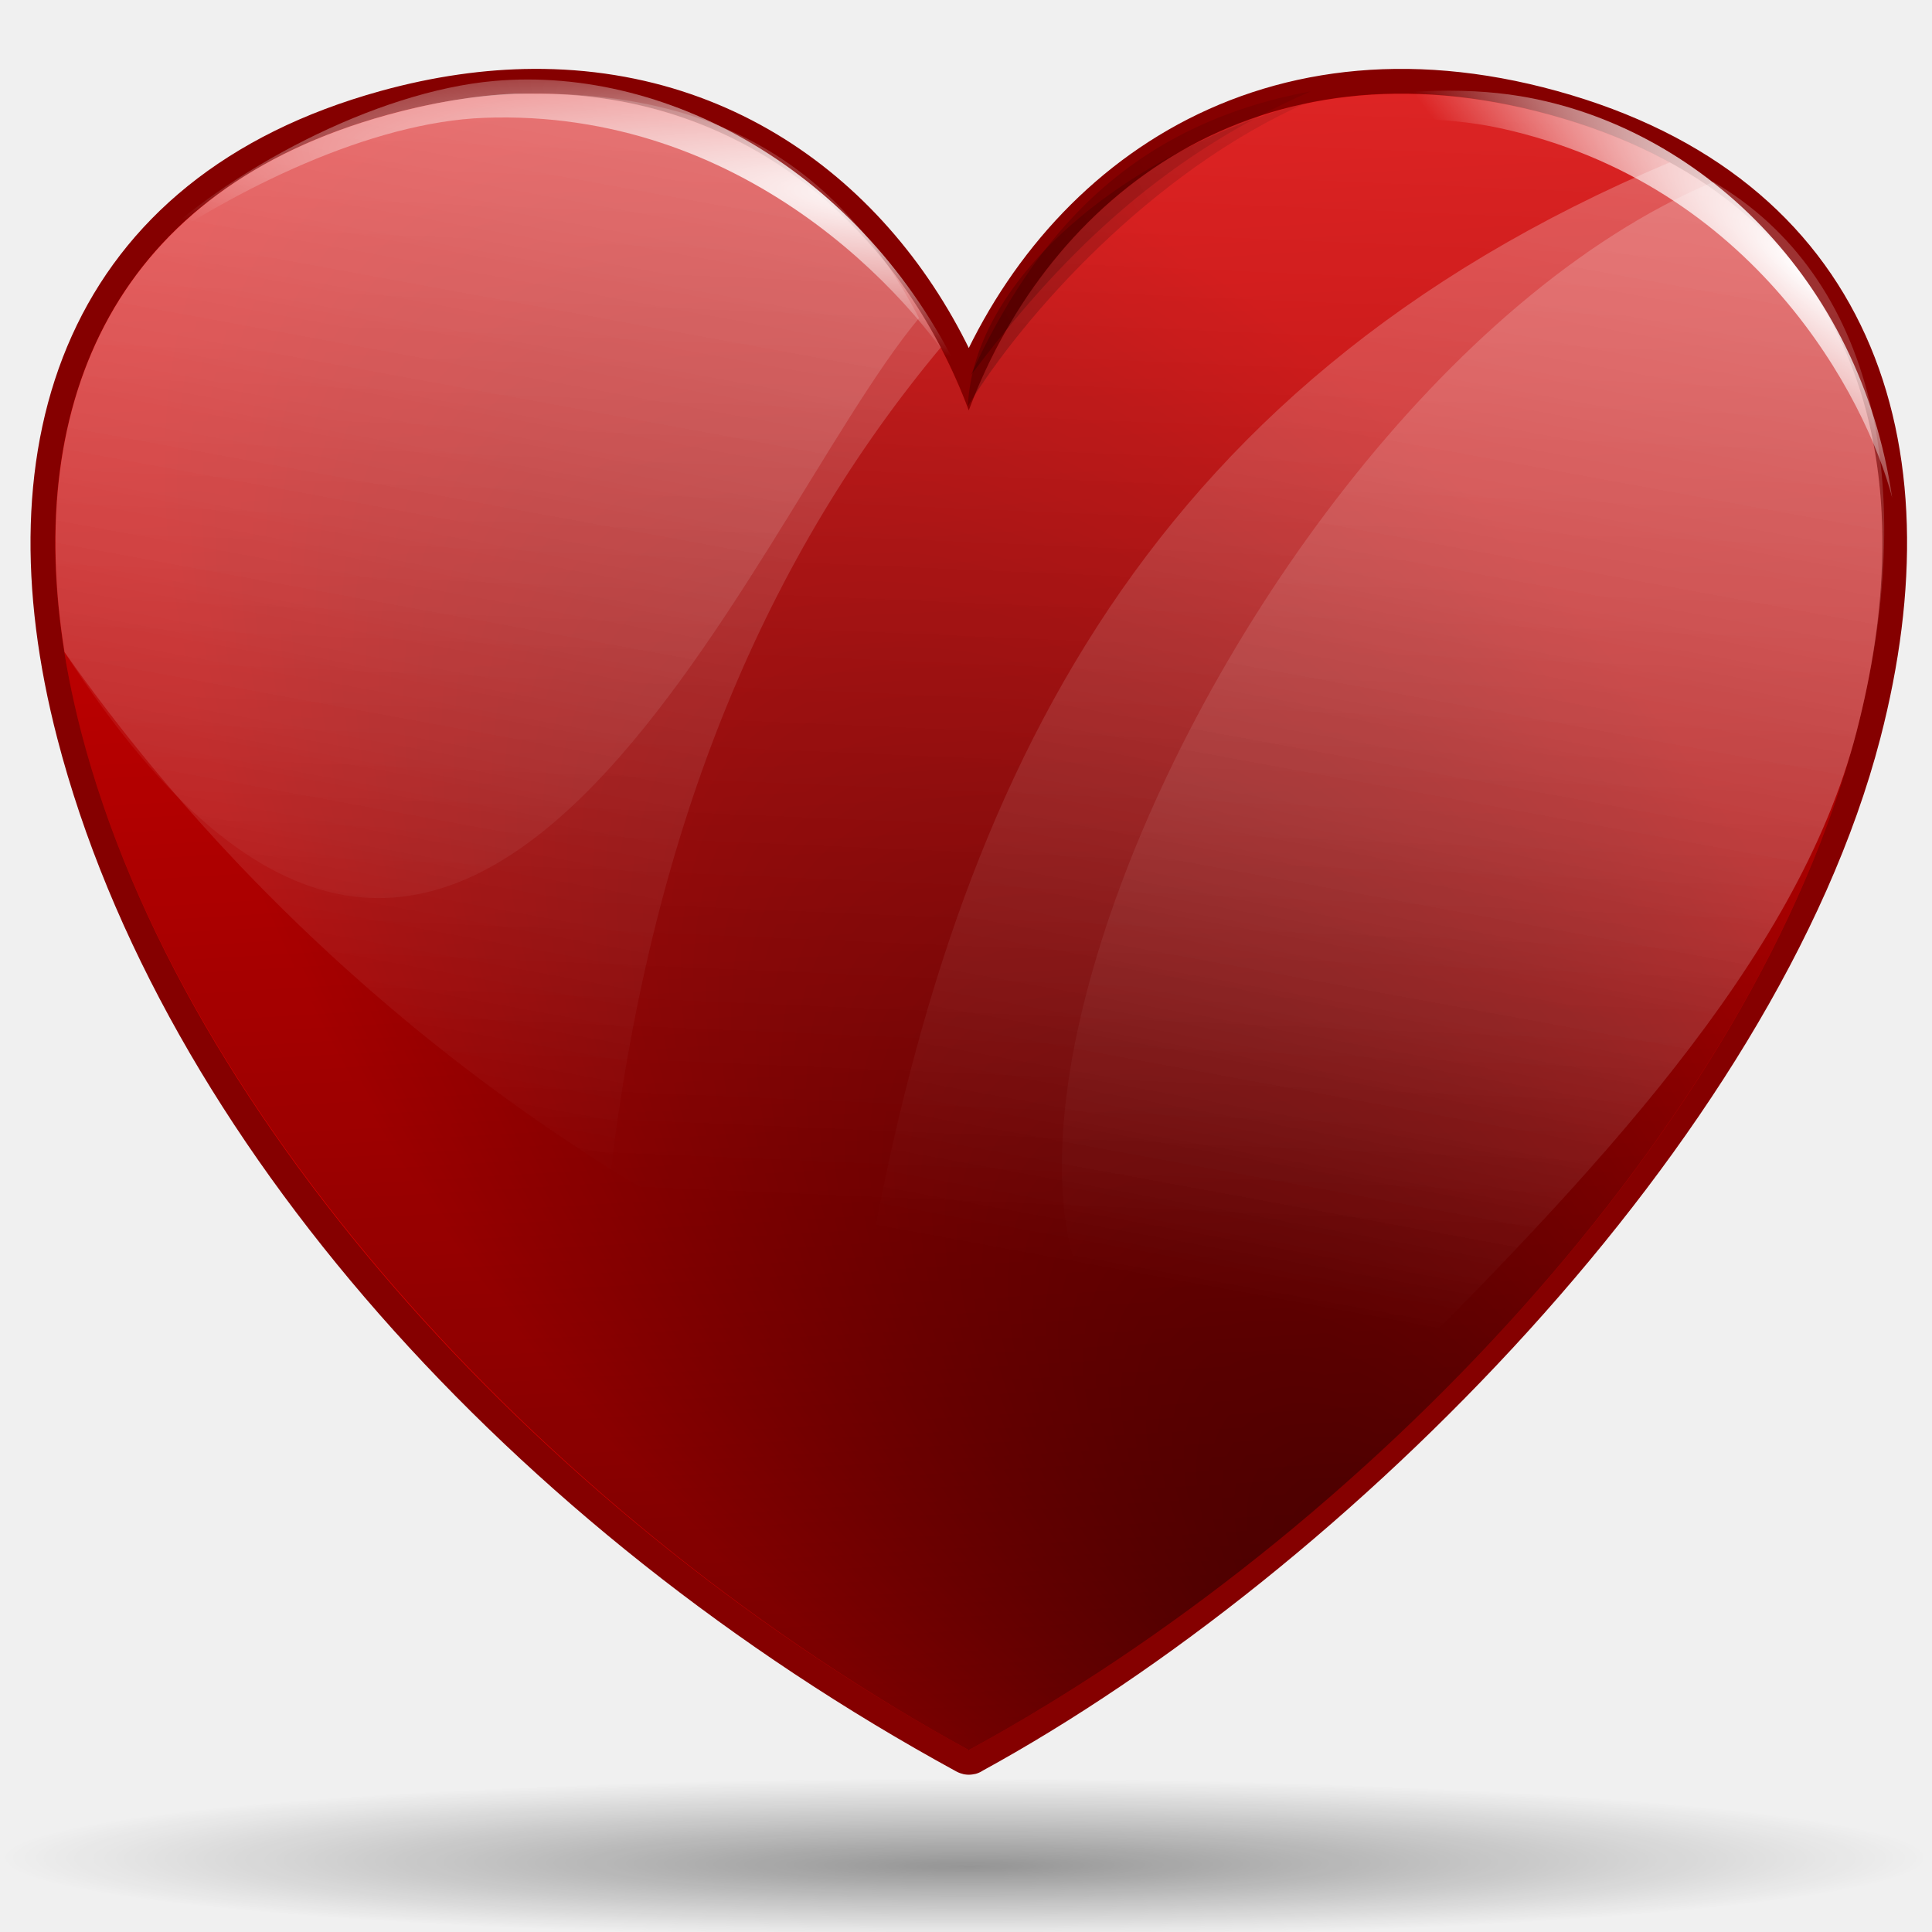
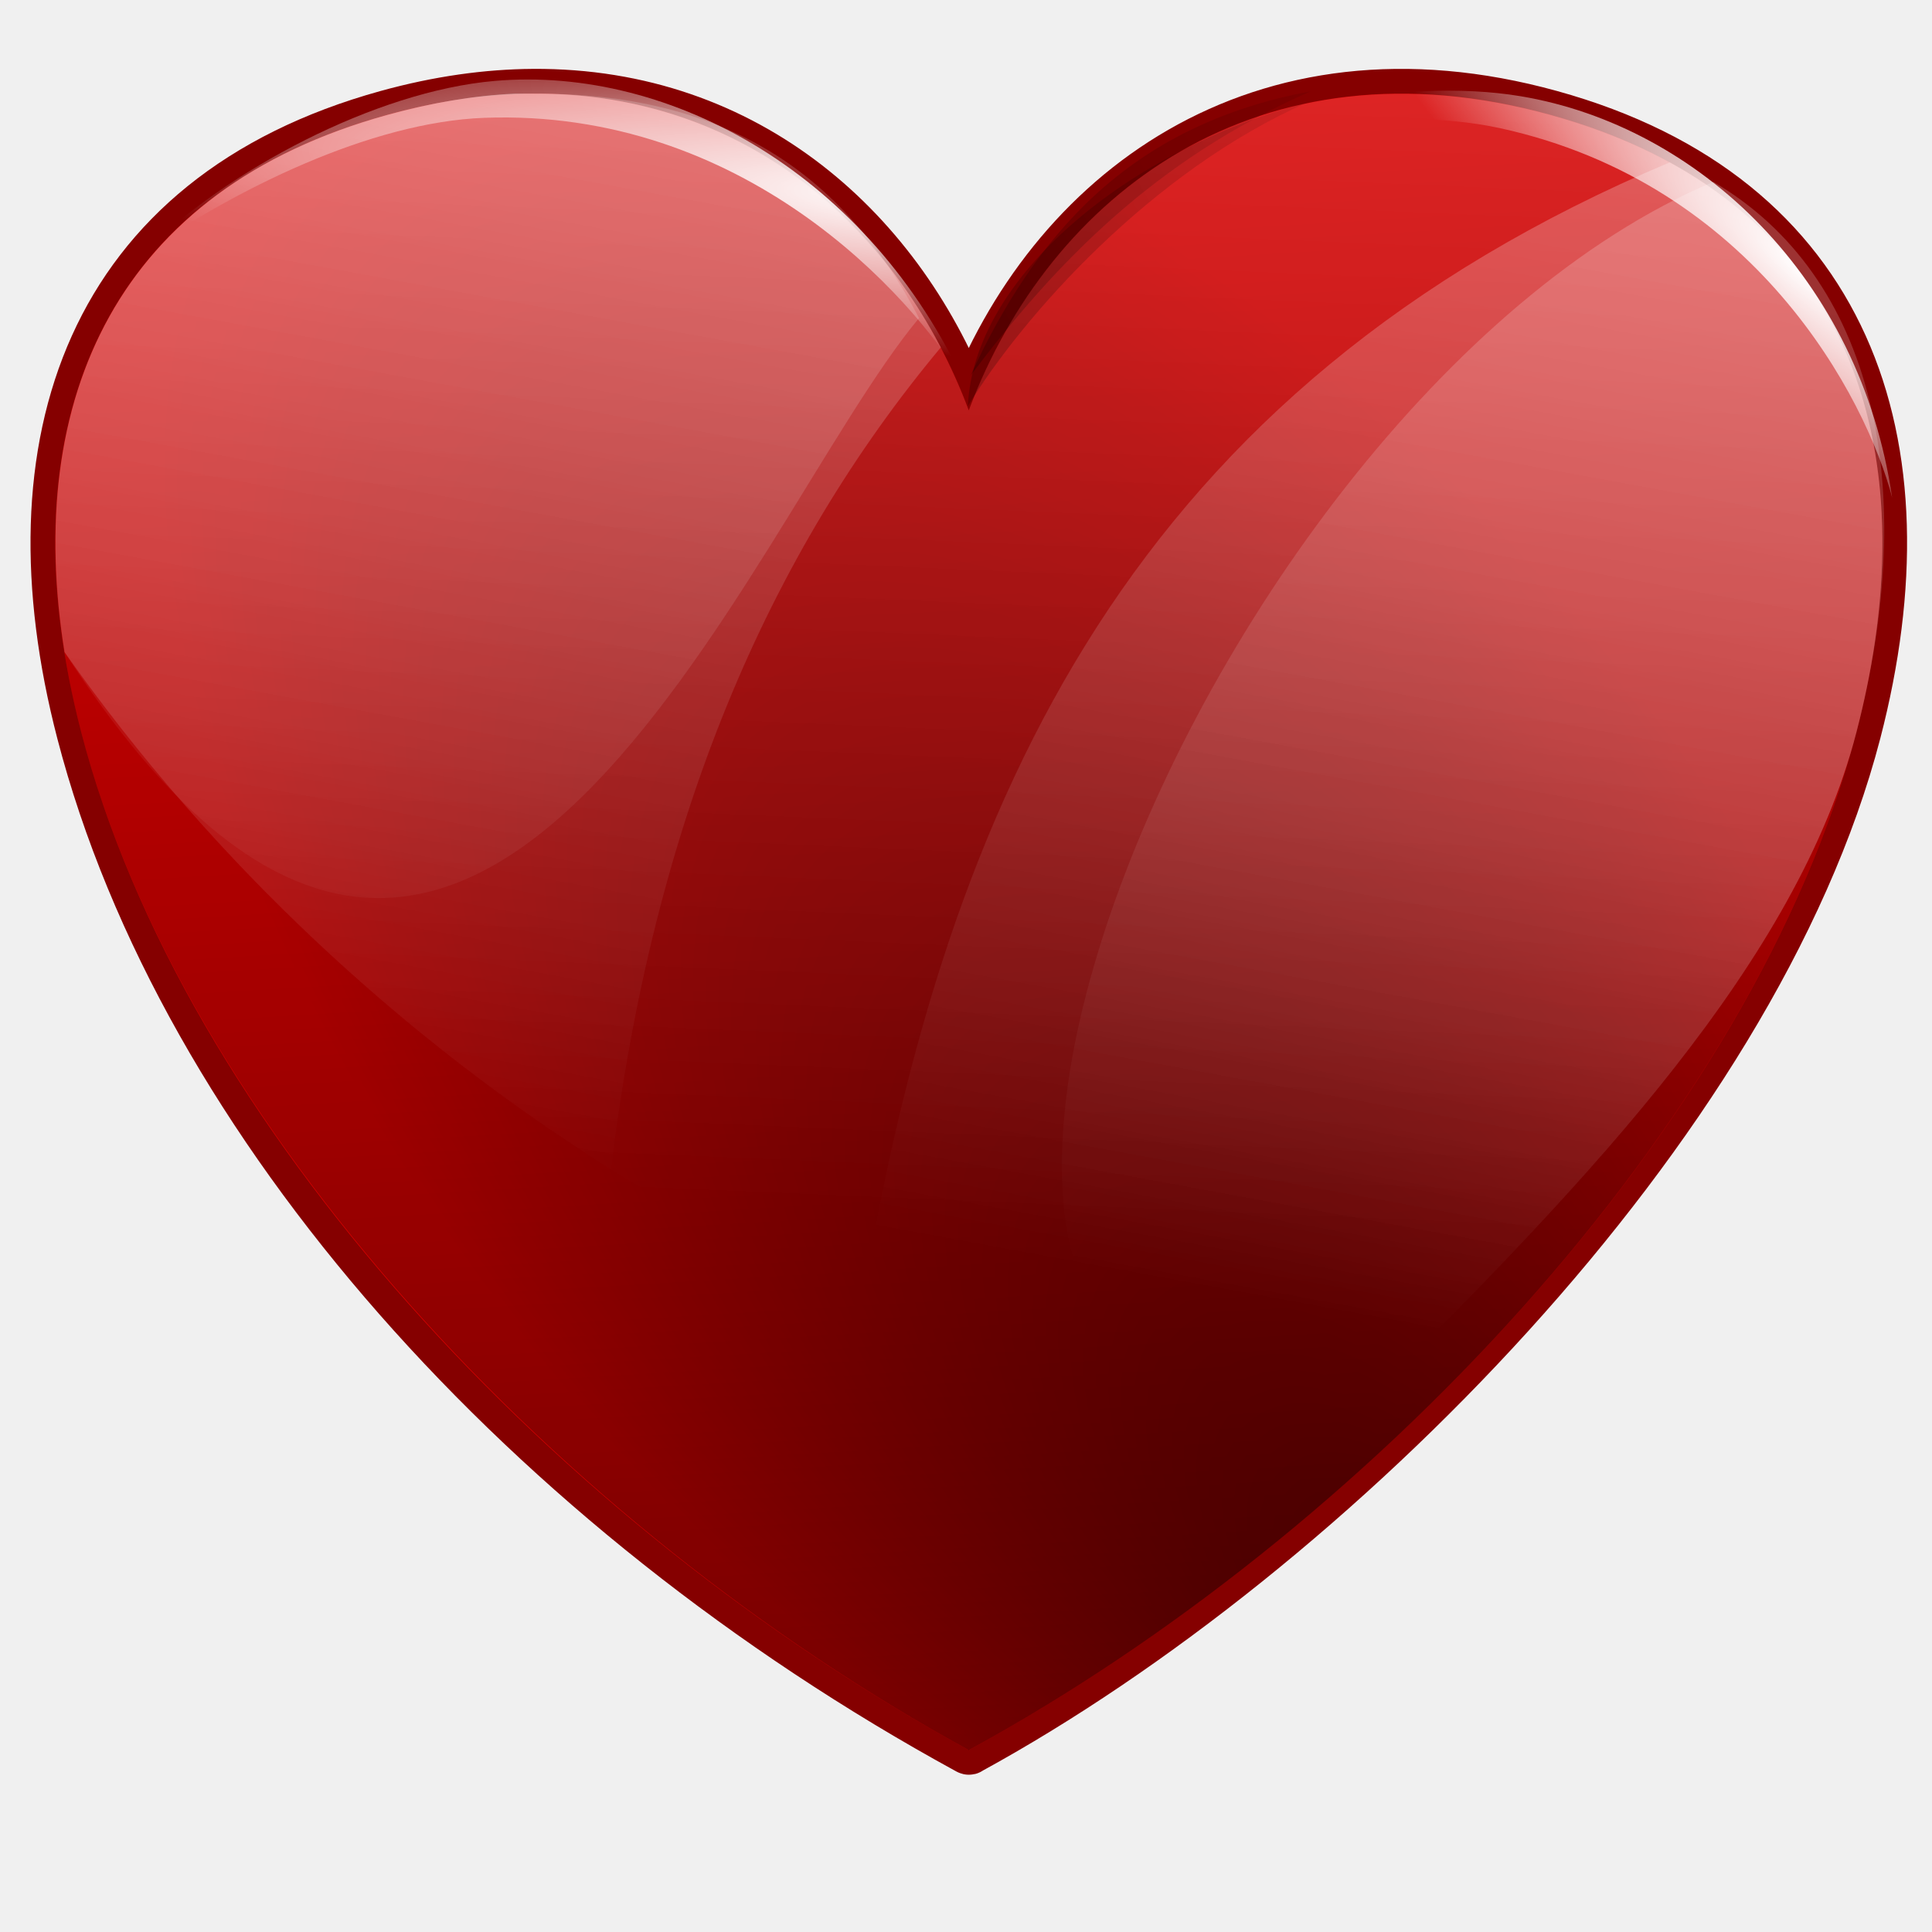
<svg xmlns="http://www.w3.org/2000/svg" xmlns:xlink="http://www.w3.org/1999/xlink" width="128" height="128" id="svg1307" version="1.0">
  <defs id="defs1309">
    <linearGradient id="linearGradient2231">
      <stop style="stop-color:#000000;stop-opacity:1;" offset="0" id="stop2233" />
      <stop style="stop-color:#000000;stop-opacity:0;" offset="1" id="stop2235" />
    </linearGradient>
    <linearGradient id="linearGradient2341">
      <stop style="stop-color:#ffffff;stop-opacity:1;" offset="0" id="stop2343" />
      <stop style="stop-color:#ffffff;stop-opacity:0;" offset="1" id="stop2345" />
    </linearGradient>
    <linearGradient id="linearGradient2346">
      <stop style="stop-color:#740000;stop-opacity:1;" offset="0" id="stop2348" />
      <stop style="stop-color:#de0000;stop-opacity:1;" offset="1" id="stop2350" />
    </linearGradient>
    <linearGradient id="linearGradient3920">
      <stop style="stop-color:#ffffff;stop-opacity:1;" offset="0" id="stop3922" />
      <stop style="stop-color:#ffffff;stop-opacity:0;" offset="1" id="stop3924" />
    </linearGradient>
    <linearGradient id="linearGradient3291">
      <stop style="stop-color:#000000;stop-opacity:1;" offset="0" id="stop3293" />
      <stop style="stop-color:#000000;stop-opacity:0;" offset="1" id="stop3295" />
    </linearGradient>
    <radialGradient xlink:href="#linearGradient3291" id="radialGradient3297" cx="63.912" cy="115.709" fx="64.281" fy="122.797" r="63.912" gradientTransform="matrix(1,0,0,0.197802,0,92.82166)" gradientUnits="userSpaceOnUse" />
    <linearGradient xlink:href="#linearGradient3920" id="linearGradient2329" gradientUnits="userSpaceOnUse" gradientTransform="matrix(1.206628,0,0,1.077152,-12.11992,-1.687958)" x1="55.403" y1="-10.928" x2="38.105" y2="73.298" />
    <linearGradient xlink:href="#linearGradient3920" id="linearGradient2331" gradientUnits="userSpaceOnUse" gradientTransform="matrix(1.206628,0,0,1.077152,-12.11992,-1.687958)" x1="55.403" y1="-10.928" x2="51.263" y2="75.703" />
    <radialGradient xlink:href="#linearGradient2346" id="radialGradient2335" gradientUnits="userSpaceOnUse" gradientTransform="matrix(0.889512,1.116406,-0.648339,0.415783,49.78673,-44.12721)" cx="73.893" cy="68.239" fx="113.793" fy="80.441" r="55.221" />
    <linearGradient xlink:href="#linearGradient3920" id="linearGradient2337" gradientUnits="userSpaceOnUse" gradientTransform="matrix(1.206628,0,0,1.077152,-12.11992,-1.687958)" x1="55.403" y1="-10.928" x2="38.105" y2="73.298" />
    <radialGradient xlink:href="#linearGradient2341" id="radialGradient2347" cx="59.547" cy="28.175" fx="59.547" fy="28.175" r="26.232" gradientTransform="matrix(-2.168694,-0.188332,3.730754e-2,-0.384145,188.3757,35.26743)" gradientUnits="userSpaceOnUse" />
    <radialGradient xlink:href="#linearGradient2341" id="radialGradient2357" gradientUnits="userSpaceOnUse" gradientTransform="matrix(-1.200784,-1.060566,0.288936,-0.294487,193.2397,94.74366)" cx="66.45" cy="21.283" fx="66.45" fy="21.283" r="26.232" />
    <linearGradient xlink:href="#linearGradient3291" id="linearGradient2379" x1="46.891" y1="117.58" x2="39.448" y2="-0.392" gradientUnits="userSpaceOnUse" gradientTransform="matrix(1.039896,0,0,0.983324,-2.59869,1.904676)" />
    <linearGradient xlink:href="#linearGradient2231" id="linearGradient2239" x1="61.963" y1="28.707" x2="104.652" y2="4.57" gradientUnits="userSpaceOnUse" />
  </defs>
  <g id="layer1">
    <path id="path2279" d="M 35.325,6.202 C 32.279,6.221 29.046,6.669 25.646,7.609 C 5.938,13.059 0.405,29.342 5.381,48.507 C 12.126,74.487 35.003,100.016 64.151,115.929 C 64.151,115.929 64.214,115.962 64.219,115.929 C 88.214,102.829 116.243,74.487 122.989,48.507 C 127.965,29.342 122.431,13.059 102.724,7.609 C 83.422,2.272 69.55,12.84 64.185,27.184 C 59.765,15.367 49.572,6.111 35.325,6.202 z " style="fill:none;fill-opacity:1;fill-rule:evenodd;stroke:#850000;stroke-width:3.277;stroke-linecap:butt;stroke-linejoin:round;stroke-miterlimit:4;stroke-dasharray:none;stroke-opacity:1" />
    <path id="path2276" d="M 50.893,3.281 L 50.893,0.487 L 50.893,3.281 z " style="fill:#ffffff;fill-opacity:0.757;fill-rule:nonzero;stroke:none;stroke-width:0.5;stroke-linecap:round;stroke-linejoin:round;stroke-miterlimit:4;stroke-dasharray:none;stroke-dashoffset:4;stroke-opacity:1" />
-     <path style="opacity:0.381;fill:url(#radialGradient3297);fill-opacity:1.0;fill-rule:nonzero;stroke:none;stroke-width:0;stroke-linecap:round;stroke-linejoin:round;stroke-miterlimit:4;stroke-dasharray:none;stroke-dashoffset:4;stroke-opacity:1" id="path3289" d="M 127.824 115.709 A 63.912 12.642 0 1 1  0,115.709 A 63.912 12.642 0 1 1  127.824 115.709 z" transform="matrix(1,0,0,0.416667,0,74.87151)" />
    <path style="fill:url(#radialGradient2335);fill-opacity:1;fill-rule:evenodd;stroke:none;stroke-width:1px;stroke-linecap:butt;stroke-linejoin:miter;stroke-opacity:1" d="M 35.325,6.202 C 32.279,6.221 29.046,6.669 25.646,7.609 C 5.938,13.059 0.405,29.342 5.381,48.507 C 12.126,74.487 36.855,101.027 64.151,115.929 L 64.151,116.024 C 64.162,116.008 64.174,115.992 64.185,115.977 C 64.196,115.992 64.208,116.008 64.219,116.024 L 64.219,115.929 C 90.474,101.595 116.243,74.487 122.989,48.507 C 127.965,29.342 122.431,13.059 102.724,7.609 C 83.422,2.272 69.55,12.84 64.185,27.184 C 59.765,15.367 49.572,6.111 35.325,6.202 z " id="path2245" />
-     <path id="path2369" d="M 35.325,6.202 C 32.279,6.221 29.046,6.669 25.646,7.609 C 5.938,13.059 0.405,29.342 5.381,48.507 C 12.126,74.487 37.113,101.168 64.151,115.929 L 64.151,116.024 C 64.162,116.008 64.174,115.992 64.185,115.977 C 64.196,115.992 64.208,116.008 64.219,116.024 L 64.219,115.929 C 90.398,101.636 116.243,74.487 122.989,48.507 C 127.965,29.342 122.431,13.059 102.724,7.609 C 83.422,2.272 69.55,12.84 64.185,27.184 C 59.765,15.367 49.572,6.111 35.325,6.202 z " style="opacity:0.471;fill:url(#linearGradient2379);fill-opacity:1;fill-rule:evenodd;stroke:none;stroke-width:1px;stroke-linecap:butt;stroke-linejoin:miter;stroke-opacity:1" />
+     <g id="g2850">
+       <path style="opacity:0.471;fill:url(#linearGradient2379);fill-opacity:1;fill-rule:evenodd;stroke:none;stroke-width:1px;stroke-linecap:butt;stroke-linejoin:miter;stroke-opacity:1" d="M 35.325,6.202 C 32.279,6.221 29.046,6.669 25.646,7.609 C 5.938,13.059 0.405,29.342 5.381,48.507 C 12.126,74.487 37.113,101.168 64.151,115.929 L 64.151,116.024 C 64.162,116.008 64.174,115.992 64.185,115.977 C 64.196,115.992 64.208,116.008 64.219,116.024 L 64.219,115.929 C 90.398,101.636 116.243,74.487 122.989,48.507 C 127.965,29.342 122.431,13.059 102.724,7.609 C 83.422,2.272 69.55,12.84 64.185,27.184 C 59.765,15.367 49.572,6.111 35.325,6.202 z " id="path2369" />
+     </g>
    <path style="opacity:0.176;fill:url(#linearGradient2331);fill-opacity:1;fill-rule:evenodd;stroke:none;stroke-width:3.3;stroke-linecap:butt;stroke-linejoin:round;stroke-miterlimit:4;stroke-dasharray:none;stroke-opacity:1" d="M 34.452,6.207 C 31.659,6.298 28.73,6.768 25.649,7.62 C 7.789,12.559 1.582,26.389 4.276,43.204 C 27.136,75.723 65.298,95.426 91.412,91.971 C 105.432,77.949 119.049,63.705 122.992,48.52 C 127.968,29.356 122.423,13.07 102.715,7.62 C 83.413,2.283 69.547,12.851 64.182,27.195 C 59.762,15.377 49.555,6.116 35.308,6.207 C 35.022,6.209 34.74,6.197 34.452,6.207 z " id="path2294" />
    <path style="opacity:0.295;fill:url(#linearGradient2329);fill-opacity:1;fill-rule:evenodd;stroke:none;stroke-width:3.3;stroke-linecap:butt;stroke-linejoin:round;stroke-miterlimit:4;stroke-dasharray:none;stroke-opacity:1" d="M 34.075,6.207 C 31.401,6.327 28.586,6.808 25.649,7.62 C 7.789,12.559 1.582,26.389 4.276,43.204 C 14.203,57.326 27.021,69.026 40.48,77.467 C 43.278,54.387 50.897,36.717 62.332,23.015 C 57.238,13.261 47.83,6.127 35.308,6.207 C 35.022,6.209 34.74,6.197 34.452,6.207 C 34.321,6.211 34.206,6.201 34.075,6.207 z M 110.627,10.755 C 75.197,25.695 62.754,52.647 57.126,86.133 C 69.303,91.173 81.268,93.313 91.412,91.971 C 105.432,77.949 119.049,63.705 122.992,48.52 C 127.223,32.223 123.851,17.995 110.627,10.755 z " id="path2317" />
    <path id="path2333" d="M 34.075,6.207 C 31.401,6.327 28.586,6.808 25.649,7.62 C 7.789,12.559 1.582,26.389 4.276,43.204 C 31.185,85.018 49.454,34.775 60.889,21.073 C 55.795,11.319 47.83,6.127 35.308,6.207 C 35.022,6.209 34.74,6.197 34.452,6.207 C 34.321,6.211 34.206,6.201 34.075,6.207 z M 113.514,12.049 C 78.084,26.99 48.988,102.169 91.412,91.971 C 105.432,77.949 119.049,63.705 122.992,48.52 C 127.223,32.223 124.212,18.319 113.514,12.049 z " style="opacity:0.246;fill:url(#linearGradient2337);fill-opacity:1;fill-rule:evenodd;stroke:none;stroke-width:3.3;stroke-linecap:butt;stroke-linejoin:round;stroke-miterlimit:4;stroke-dasharray:none;stroke-opacity:1" />
    <path style="fill:url(#radialGradient2347);fill-opacity:1;fill-rule:evenodd;stroke:none;stroke-width:1px;stroke-linecap:butt;stroke-linejoin:miter;stroke-opacity:1" d="M 63.955,25.504 C 57.619,11.654 44.511,4.331 32.758,5.362 C 24.895,6.052 15.056,11.244 9.398,16.838 C 15.484,12.607 24.501,8.084 32.105,7.805 C 49.171,7.184 60.368,19.422 63.955,25.504 z " id="path2339" />
    <path id="path2353" d="M 125.36,32.972 C 123.236,18.462 112.557,8.35 100.743,6.375 C 92.84,5.054 81.675,7.441 74.486,11.248 C 81.692,8.82 91.855,6.853 99.384,8.492 C 116.28,12.178 123.64,26.399 125.36,32.972 z " style="fill:url(#radialGradient2357);fill-opacity:1;fill-rule:evenodd;stroke:none;stroke-width:1px;stroke-linecap:butt;stroke-linejoin:miter;stroke-opacity:1" />
    <path style="fill:url(#linearGradient2239);fill-opacity:1.0;fill-rule:evenodd;stroke:none;stroke-width:1px;stroke-linecap:butt;stroke-linejoin:miter;stroke-opacity:1;opacity:0.23" d="M 64.304,24.879 C 68.518,15.712 74.727,8.298 86.82,6.056 C 76.461,10.618 69.901,17.459 64.304,24.879 z " id="path1348" />
    <path id="path2241" d="M 64.124,26.905 C 64.51,18.369 74.727,9.92 86.64,6.776 C 76.28,11.338 67.739,20.972 64.124,26.905 z " style="fill:url(#linearGradient2239);fill-opacity:1.0;fill-rule:evenodd;stroke:none;stroke-width:1px;stroke-linecap:butt;stroke-linejoin:miter;stroke-opacity:1;opacity:0.23" />
  </g>
</svg>
